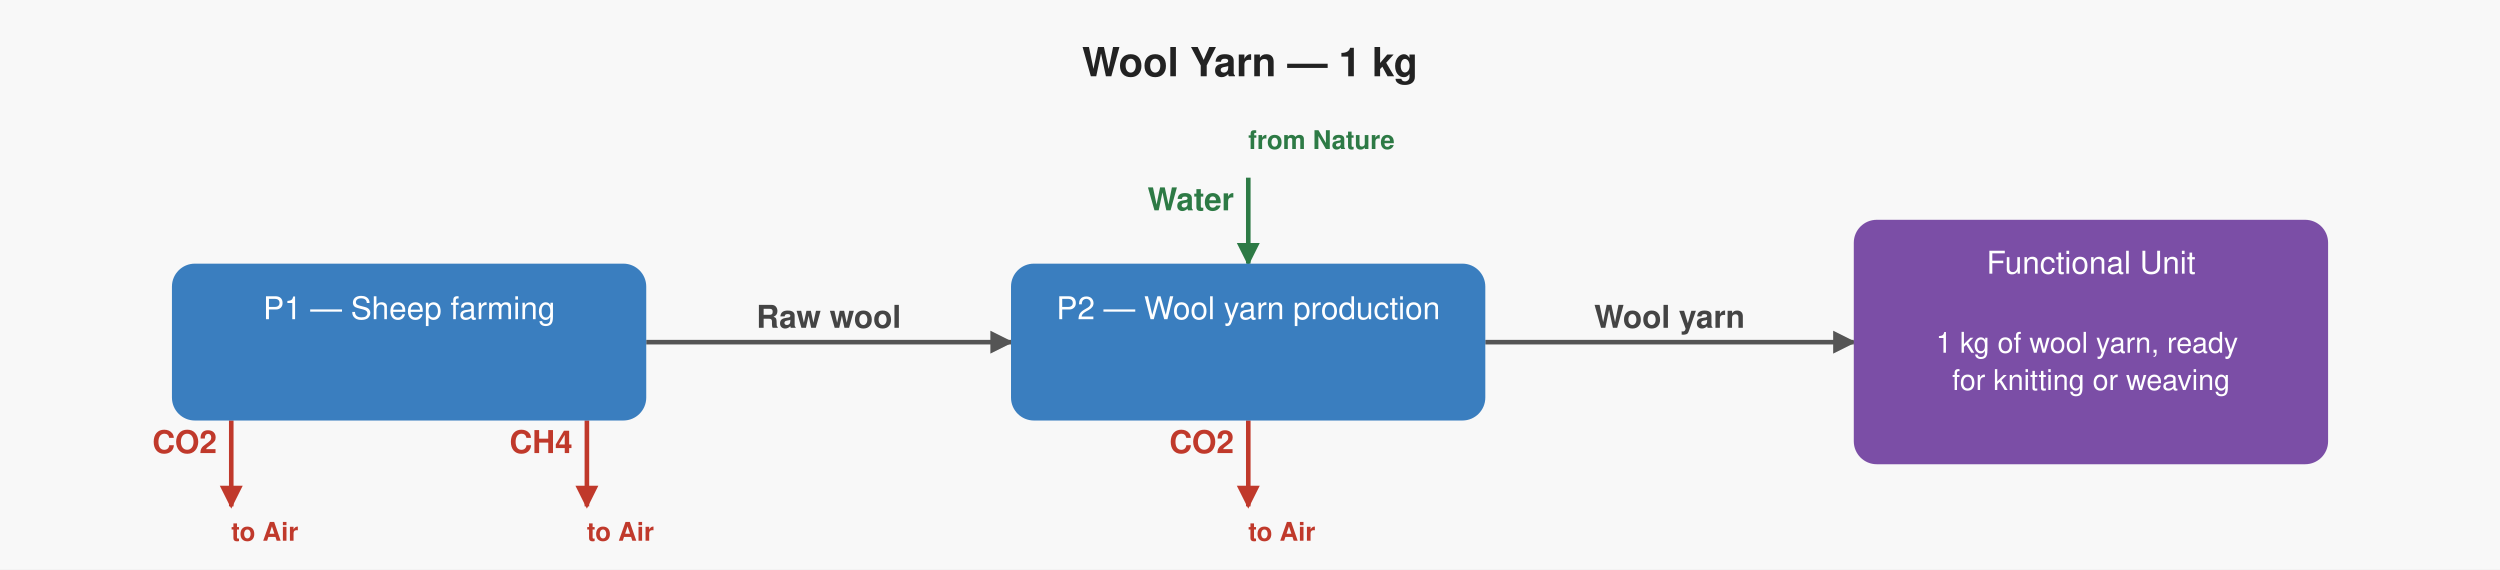
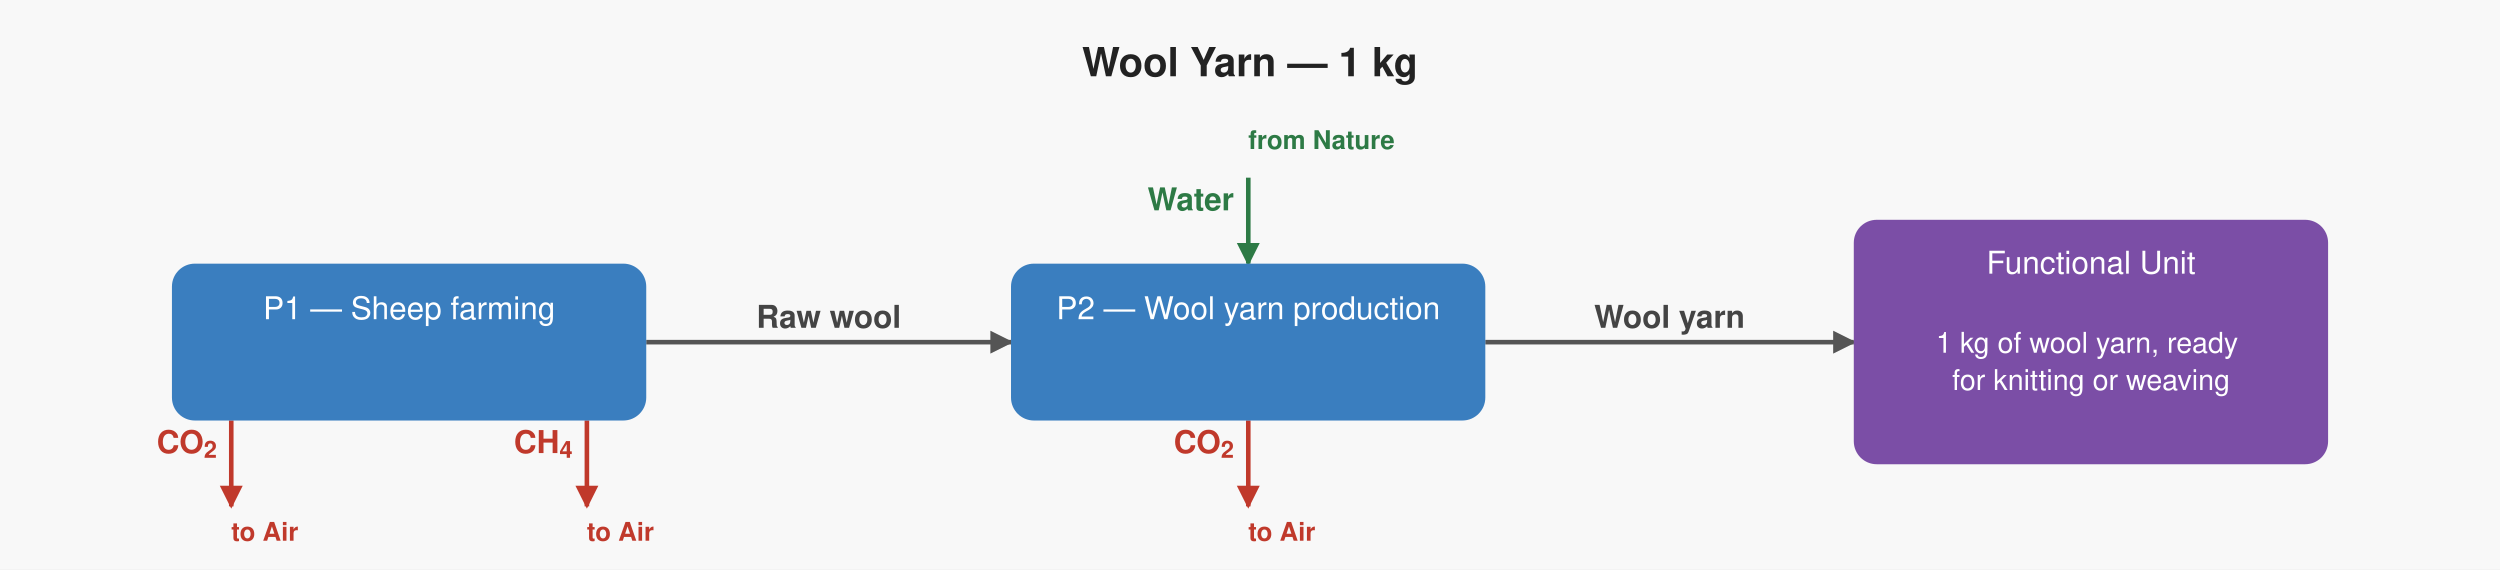
<svg xmlns="http://www.w3.org/2000/svg" width="872.4" height="198.7" viewBox="0 -76.7 872.4 198.7">
  <rect x="0" y="-76.7" width="872.4" height="198.7" fill="#f8f8f8" />
  <defs>
    <marker id="arr" viewBox="0 0 10 10" refX="9" refY="5" markerWidth="5" markerHeight="5" orient="auto">
      <path d="M0,0 L10,5 L0,10 z" fill="#555555" />
    </marker>
    <marker id="arr-green" viewBox="0 0 10 10" refX="9" refY="5" markerWidth="5" markerHeight="5" orient="auto">
      <path d="M0,0 L10,5 L0,10 z" fill="#2d7a45" />
    </marker>
    <marker id="arr-red" viewBox="0 0 10 10" refX="9" refY="5" markerWidth="5" markerHeight="5" orient="auto">
      <path d="M0,0 L10,5 L0,10 z" fill="#c0392b" />
    </marker>
  </defs>
  <text x="436.2" y="-50.1" text-anchor="middle" dominant-baseline="auto" font-family="Helvetica,Arial,sans-serif" font-size="14" font-weight="bold" fill="#222">Wool Yarn — 1 kg</text>
  <line x1="80.7" y1="70.0" x2="80.7" y2="100.0" stroke="#c0392b" stroke-width="1.6" marker-end="url(#arr-red)" />
-   <text x="75.7" y="81.4" text-anchor="end" dominant-baseline="auto" font-family="Helvetica,Arial,sans-serif" font-size="11" font-weight="bold" fill="#c0392b">CO2</text>
+   <text x="75.7" y="81.4" text-anchor="end" dominant-baseline="auto" font-family="Helvetica,Arial,sans-serif" font-size="11" font-weight="bold" fill="#c0392b">CO<tspan baseline-shift="sub" font-size="0.75em">2</tspan>
+   </text>
  <text x="80.7" y="112.0" text-anchor="start" dominant-baseline="auto" font-family="Helvetica,Arial,sans-serif" font-size="9" font-weight="bold" fill="#c0392b">to Air</text>
  <line x1="204.8" y1="70.0" x2="204.8" y2="100.0" stroke="#c0392b" stroke-width="1.6" marker-end="url(#arr-red)" />
-   <text x="199.8" y="81.4" text-anchor="end" dominant-baseline="auto" font-family="Helvetica,Arial,sans-serif" font-size="11" font-weight="bold" fill="#c0392b">CH4</text>
+   <text x="199.8" y="81.4" text-anchor="end" dominant-baseline="auto" font-family="Helvetica,Arial,sans-serif" font-size="11" font-weight="bold" fill="#c0392b">CH<tspan baseline-shift="sub" font-size="0.75em">4</tspan>
+   </text>
  <text x="204.8" y="112.0" text-anchor="start" dominant-baseline="auto" font-family="Helvetica,Arial,sans-serif" font-size="9" font-weight="bold" fill="#c0392b">to Air</text>
  <text x="435.6" y="-24.7" text-anchor="start" dominant-baseline="auto" font-family="Helvetica,Arial,sans-serif" font-size="9" font-weight="bold" fill="#2d7a45">from Nature</text>
  <line x1="435.6" y1="-14.7" x2="435.6" y2="15.3" stroke="#2d7a45" stroke-width="1.6" marker-end="url(#arr-green)" />
  <text x="430.6" y="-3.3" text-anchor="end" dominant-baseline="auto" font-family="Helvetica,Arial,sans-serif" font-size="11" font-weight="bold" fill="#2d7a45">Water</text>
  <line x1="435.6" y1="70.0" x2="435.6" y2="100.0" stroke="#c0392b" stroke-width="1.6" marker-end="url(#arr-red)" />
-   <text x="430.6" y="81.4" text-anchor="end" dominant-baseline="auto" font-family="Helvetica,Arial,sans-serif" font-size="11" font-weight="bold" fill="#c0392b">CO2</text>
+   <text x="430.6" y="81.4" text-anchor="end" dominant-baseline="auto" font-family="Helvetica,Arial,sans-serif" font-size="11" font-weight="bold" fill="#c0392b">CO<tspan baseline-shift="sub" font-size="0.75em">2</tspan>
+   </text>
  <text x="435.6" y="112.0" text-anchor="start" dominant-baseline="auto" font-family="Helvetica,Arial,sans-serif" font-size="9" font-weight="bold" fill="#c0392b">to Air</text>
  <line x1="225.5" y1="42.7" x2="352.8" y2="42.7" stroke="#555555" stroke-width="1.6" marker-end="url(#arr)" />
  <text x="289.2" y="37.7" text-anchor="middle" dominant-baseline="auto" font-family="Helvetica,Arial,sans-serif" font-size="11" font-weight="bold" fill="#444">Raw wool</text>
  <line x1="518.3" y1="42.7" x2="646.9" y2="42.7" stroke="#555555" stroke-width="1.6" marker-end="url(#arr)" />
  <text x="582.6" y="37.7" text-anchor="middle" dominant-baseline="auto" font-family="Helvetica,Arial,sans-serif" font-size="11" font-weight="bold" fill="#444">Wool yarn</text>
  <rect x="60.0" y="15.3" width="165.513" height="54.745" rx="8" fill="#3a7ebf" />
  <text x="142.8" y="34.7" text-anchor="middle" dominant-baseline="auto" font-family="Helvetica,Arial,sans-serif" font-size="11" font-weight="normal" fill="white">P1 — Sheep farming</text>
  <rect x="352.8" y="15.3" width="165.513" height="54.745" rx="8" fill="#3a7ebf" />
  <text x="435.6" y="34.7" text-anchor="middle" dominant-baseline="auto" font-family="Helvetica,Arial,sans-serif" font-size="11" font-weight="normal" fill="white">P2 — Wool yarn production</text>
  <rect x="646.9" y="-0.0" width="165.513" height="85.301" rx="8" fill="#7b4ea6" />
  <text x="729.7" y="18.8" text-anchor="middle" dominant-baseline="auto" font-family="Helvetica,Arial,sans-serif" font-size="11" font-weight="normal" fill="white">Functional Unit</text>
  <text text-anchor="middle" font-family="Helvetica,Arial,sans-serif" font-size="10" font-weight="normal" fill="white">
    <tspan x="729.7" y="46.4" dominant-baseline="auto">1 kg of wool yarn, ready</tspan>
    <tspan x="729.7" y="59.4" dominant-baseline="auto">for knitting or weaving</tspan>
  </text>
</svg>
